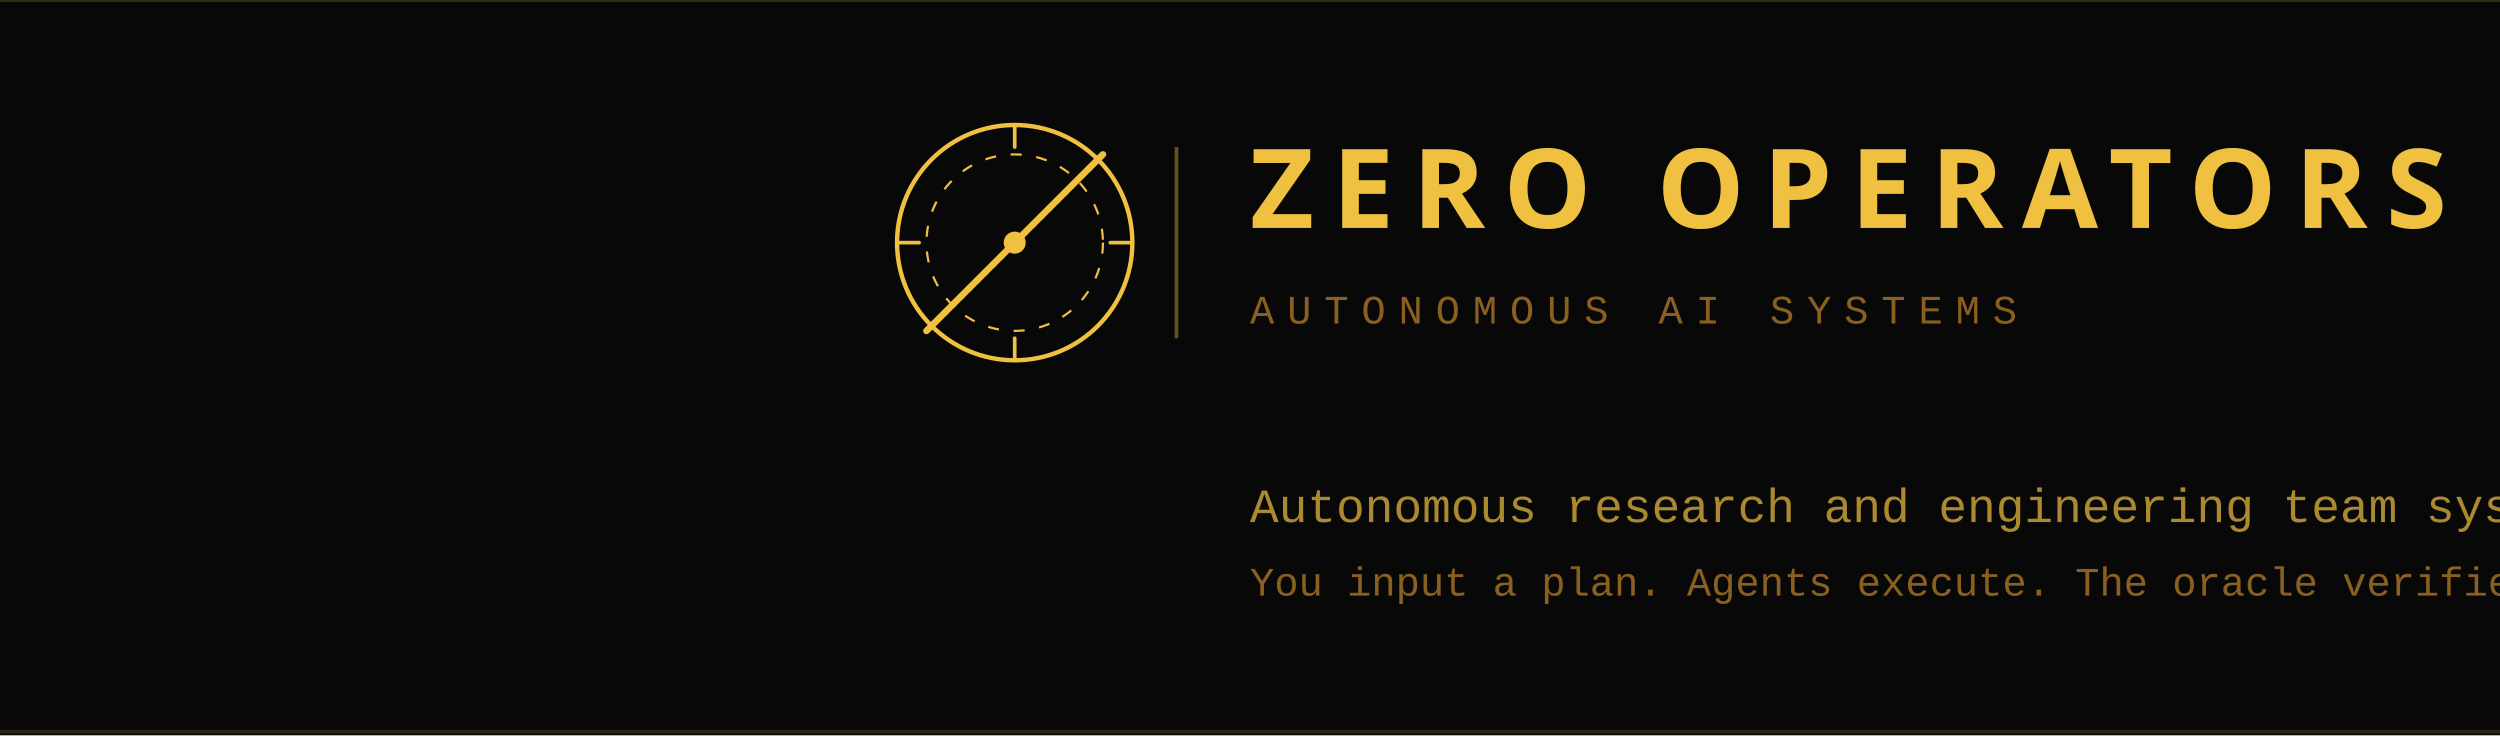
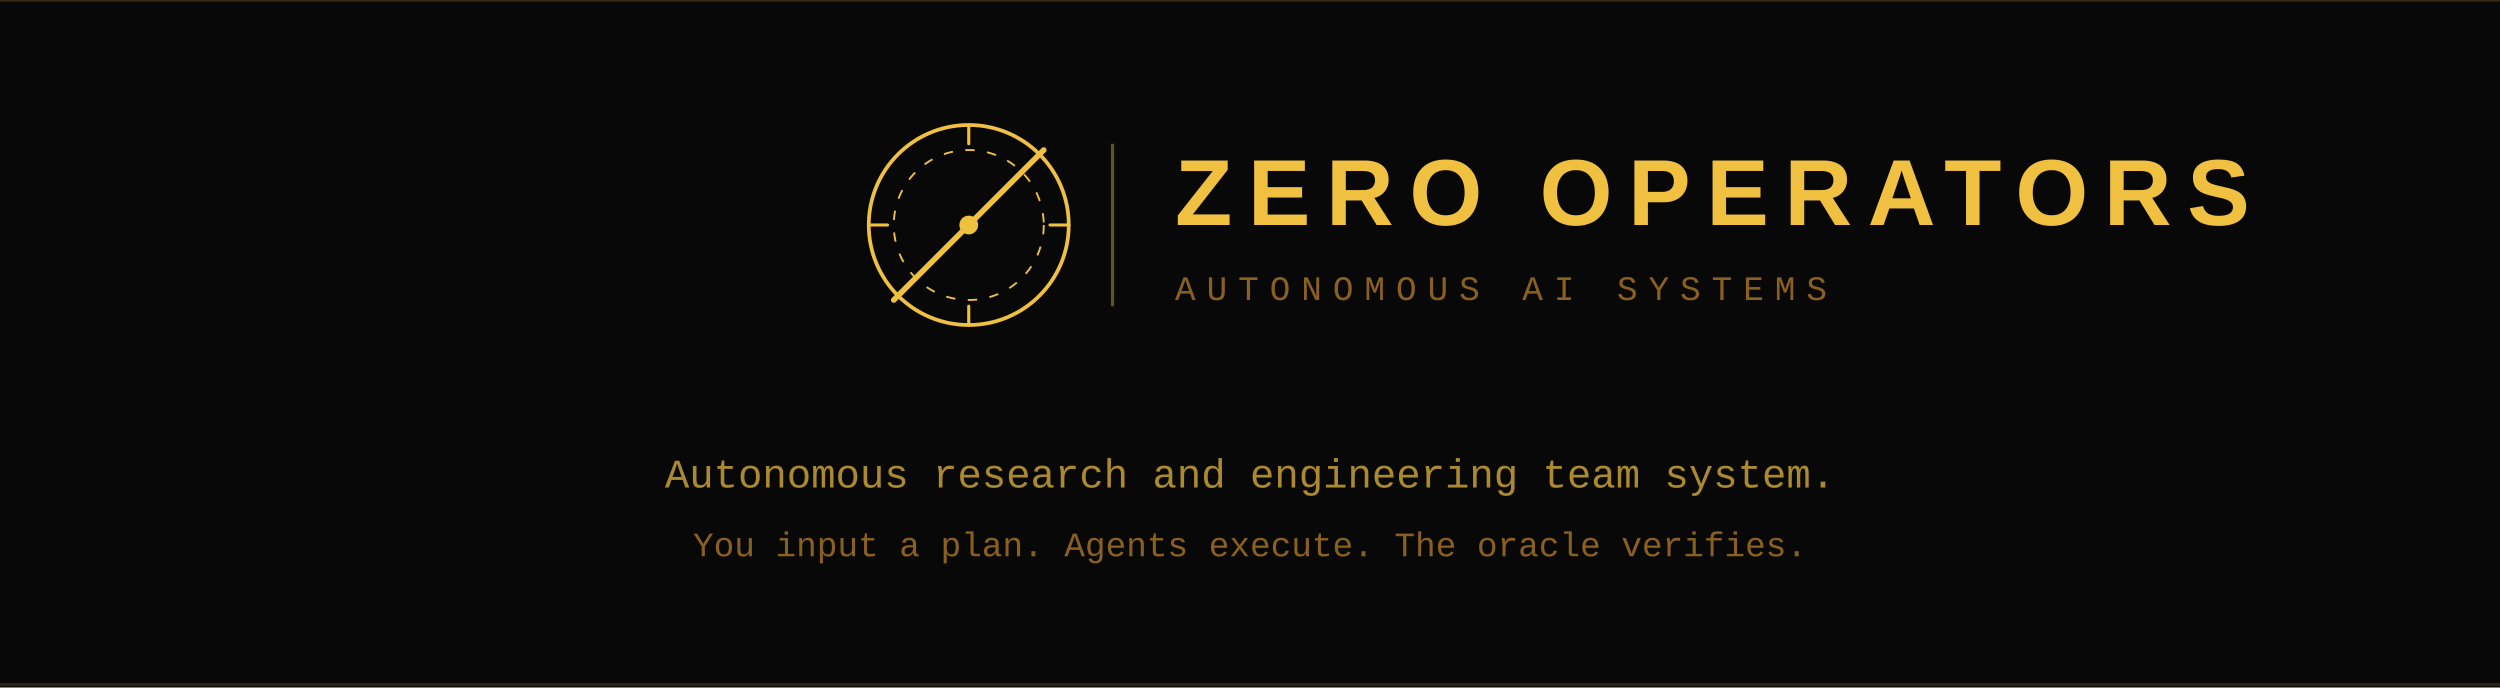
- <svg xmlns="http://www.w3.org/2000/svg" width="680" height="200" viewBox="0 0 680 200" fill="none">
-   <rect width="680" height="200" fill="#080808" />
-   <line x1="0" y1="0" x2="680" y2="0" stroke="#F0C040" stroke-width="1" opacity="0.2" />
-   <g transform="translate(240, 30)">
+ <svg xmlns="http://www.w3.org/2000/svg" width="800" height="220" viewBox="0 0 800 220" fill="none">
+   <rect width="800" height="220" fill="#080808" />
+   <line x1="0" y1="0" x2="800" y2="0" stroke="#F0C040" stroke-width="1" opacity="0.2" />
+   <line x1="0" y1="219" x2="800" y2="219" stroke="#F0C040" stroke-width="1" opacity="0.15" />
+   <g transform="translate(274, 36)">
    <circle cx="36" cy="36" r="32" stroke="#F0C040" stroke-width="1.2" />
    <circle cx="36" cy="36" r="24" stroke="#F0C040" stroke-width="0.6" stroke-dasharray="3 4" />
    <line x1="12" y1="60" x2="60" y2="12" stroke="#F0C040" stroke-width="1.8" stroke-linecap="round" />
    <line x1="36" y1="4" x2="36" y2="10" stroke="#F0C040" stroke-width="1" stroke-linecap="round" />
    <line x1="36" y1="62" x2="36" y2="68" stroke="#F0C040" stroke-width="1" stroke-linecap="round" />
    <line x1="4" y1="36" x2="10" y2="36" stroke="#F0C040" stroke-width="1" stroke-linecap="round" />
    <line x1="62" y1="36" x2="68" y2="36" stroke="#F0C040" stroke-width="1" stroke-linecap="round" />
    <circle cx="36" cy="36" r="3" fill="#F0C040" />
  </g>
-   <line x1="320" y1="40" x2="320" y2="92" stroke="#F0C040" stroke-width="1" opacity="0.4" />
-   <text x="340" y="62" fill="#F0C040" font-family="'Rajdhani', 'Segoe UI', sans-serif" font-weight="600" font-size="30" letter-spacing="5">ZERO OPERATORS</text>
-   <text x="340" y="88" fill="#8a6020" font-family="'Share Tech Mono', 'Courier New', monospace" font-size="11" letter-spacing="3.5">AUTONOMOUS AI SYSTEMS</text>
-   <text x="340" y="142" fill="#F0C040" font-family="'Share Tech Mono', 'Courier New', monospace" font-size="13" opacity="0.7">Autonomous research and engineering team system.</text>
-   <text x="340" y="162" fill="#8a6020" font-family="'Share Tech Mono', 'Courier New', monospace" font-size="11">You input a plan. Agents execute. The oracle verifies.</text>
-   <line x1="0" y1="199" x2="680" y2="199" stroke="#F0C040" stroke-width="1" opacity="0.15" />
+   <line x1="356" y1="46" x2="356" y2="98" stroke="#F0C040" stroke-width="1" opacity="0.4" />
+   <text x="376" y="72" fill="#F0C040" font-family="'Rajdhani', 'Segoe UI', Arial, sans-serif" font-weight="600" font-size="30" letter-spacing="5">ZERO OPERATORS</text>
+   <text x="376" y="96" fill="#8a6020" font-family="'Share Tech Mono', 'Courier New', monospace" font-size="11" letter-spacing="3.5">AUTONOMOUS AI SYSTEMS</text>
+   <text x="400" y="156" fill="#F0C040" font-family="'Share Tech Mono', 'Courier New', monospace" font-size="13" text-anchor="middle" opacity="0.7">Autonomous research and engineering team system.</text>
+   <text x="400" y="178" fill="#8a6020" font-family="'Share Tech Mono', 'Courier New', monospace" font-size="11" text-anchor="middle">You input a plan. Agents execute. The oracle verifies.</text>
</svg>
